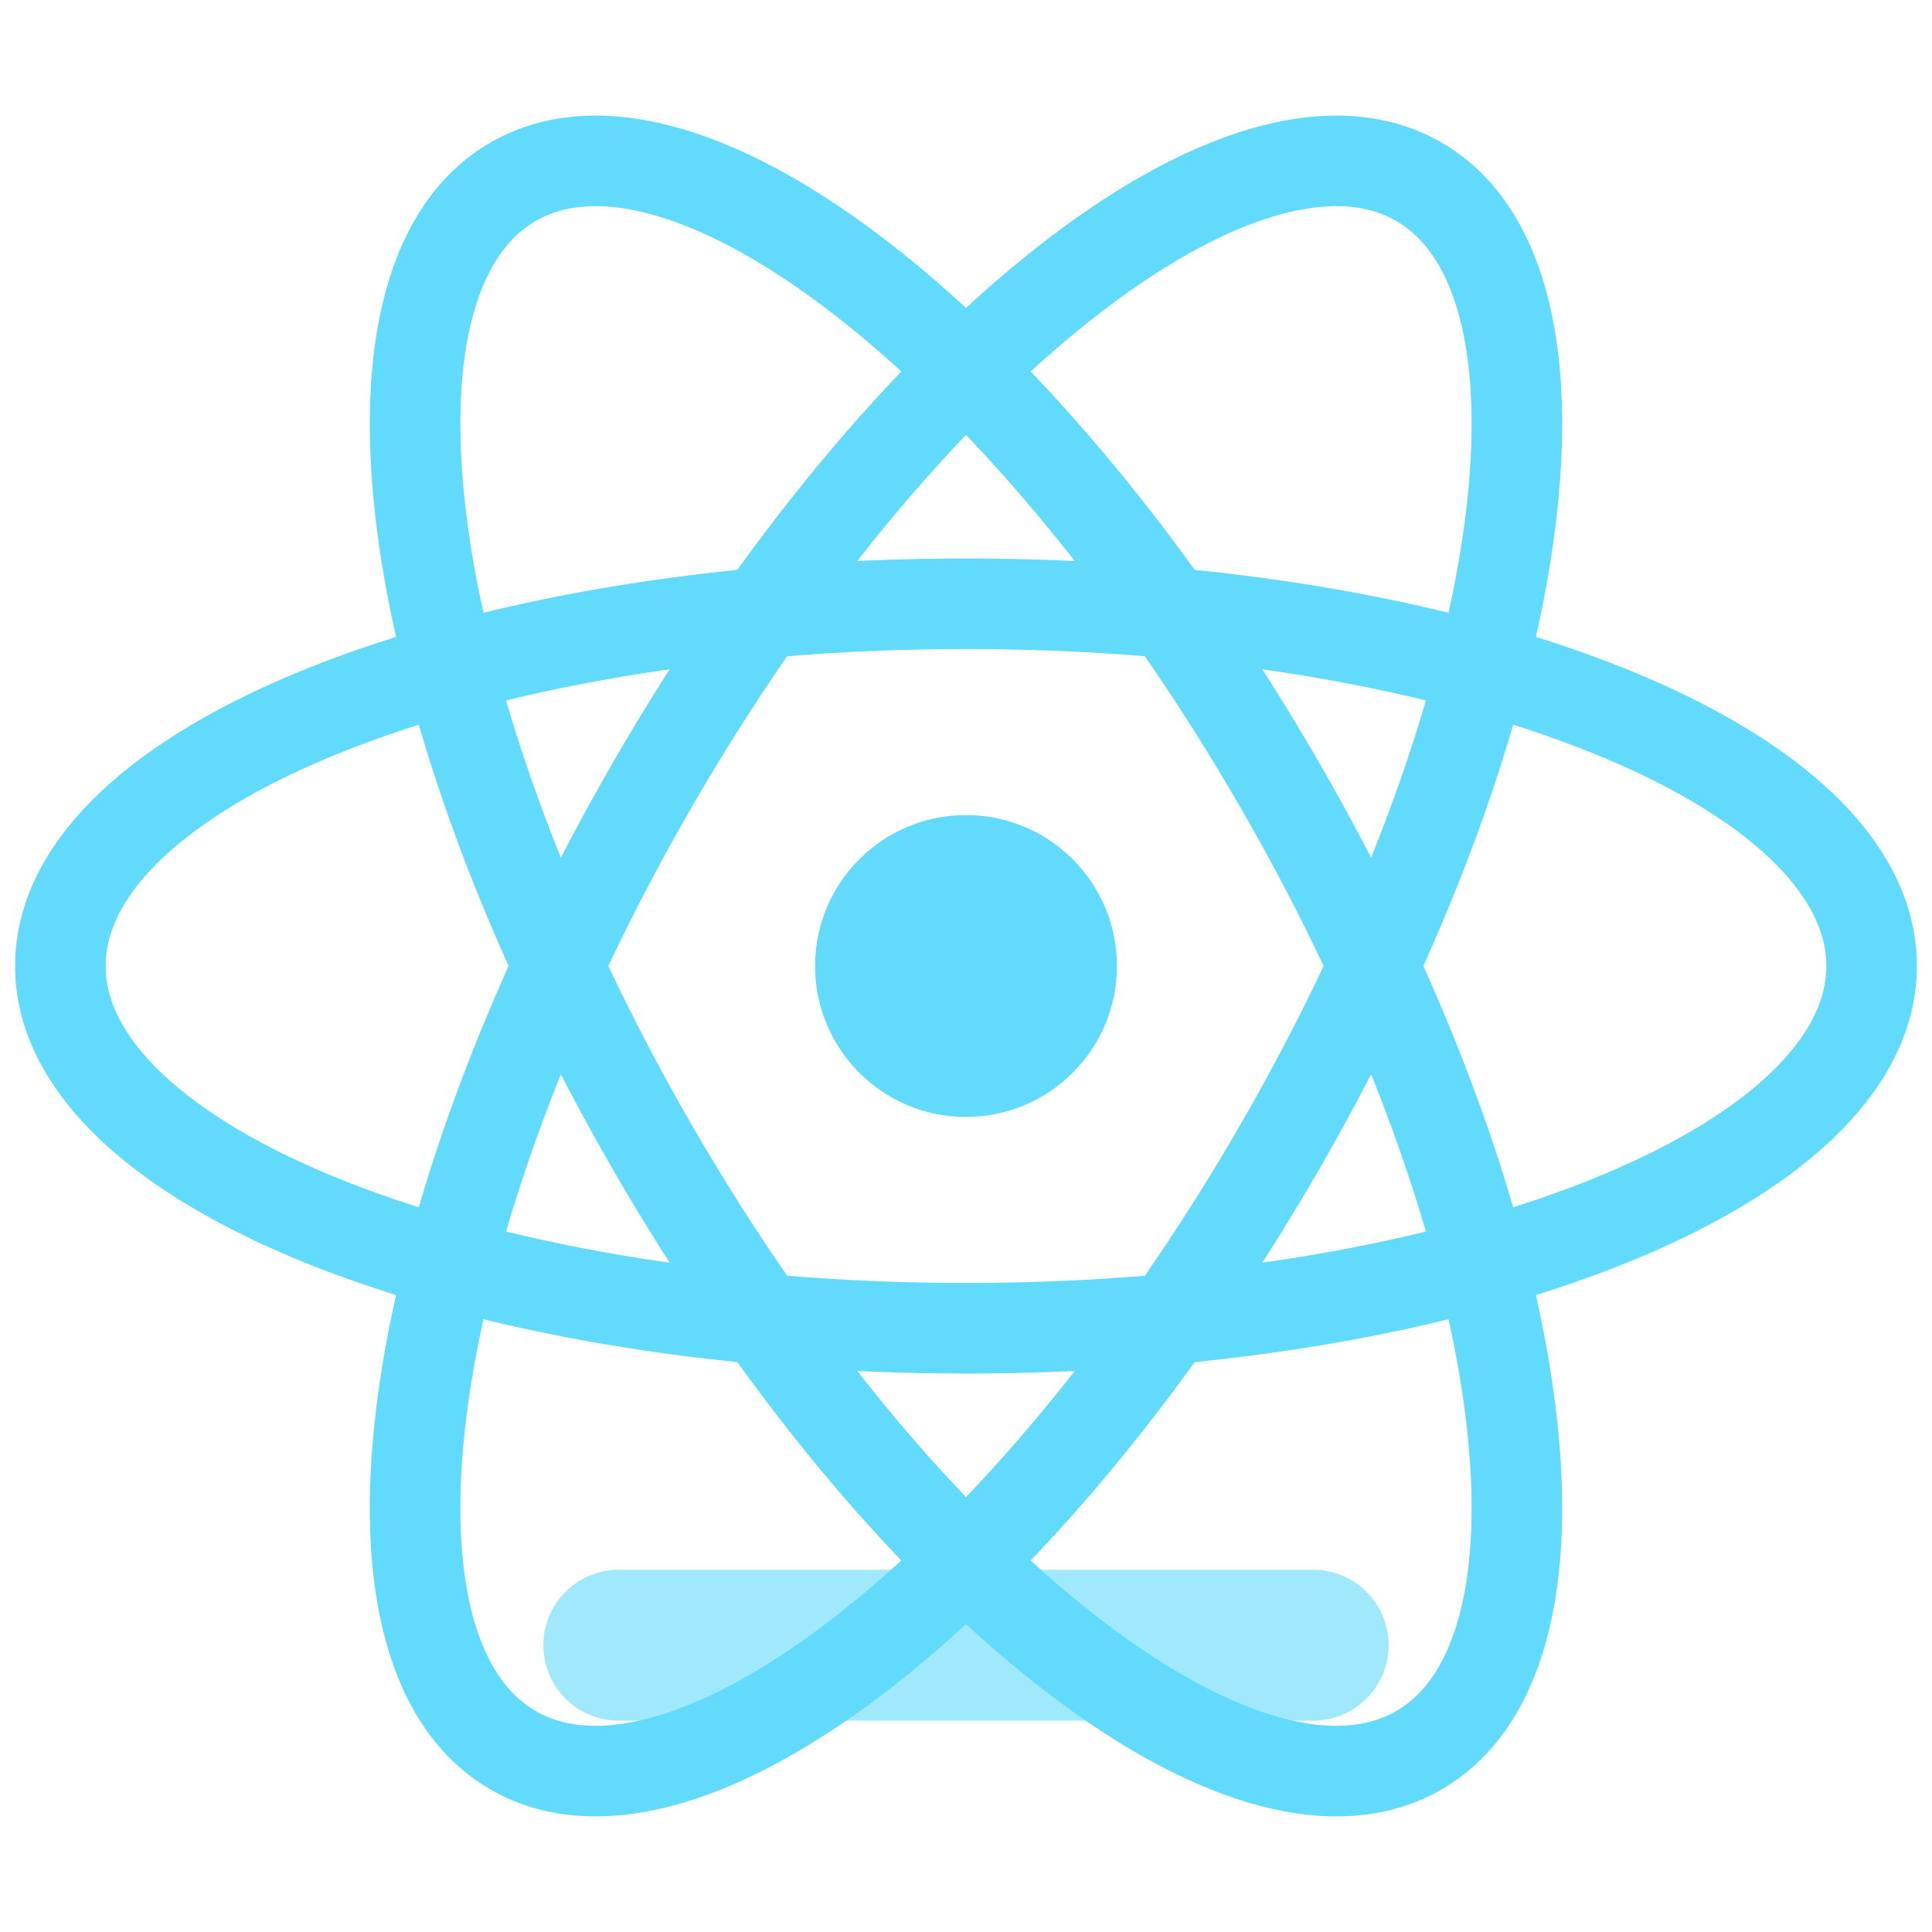
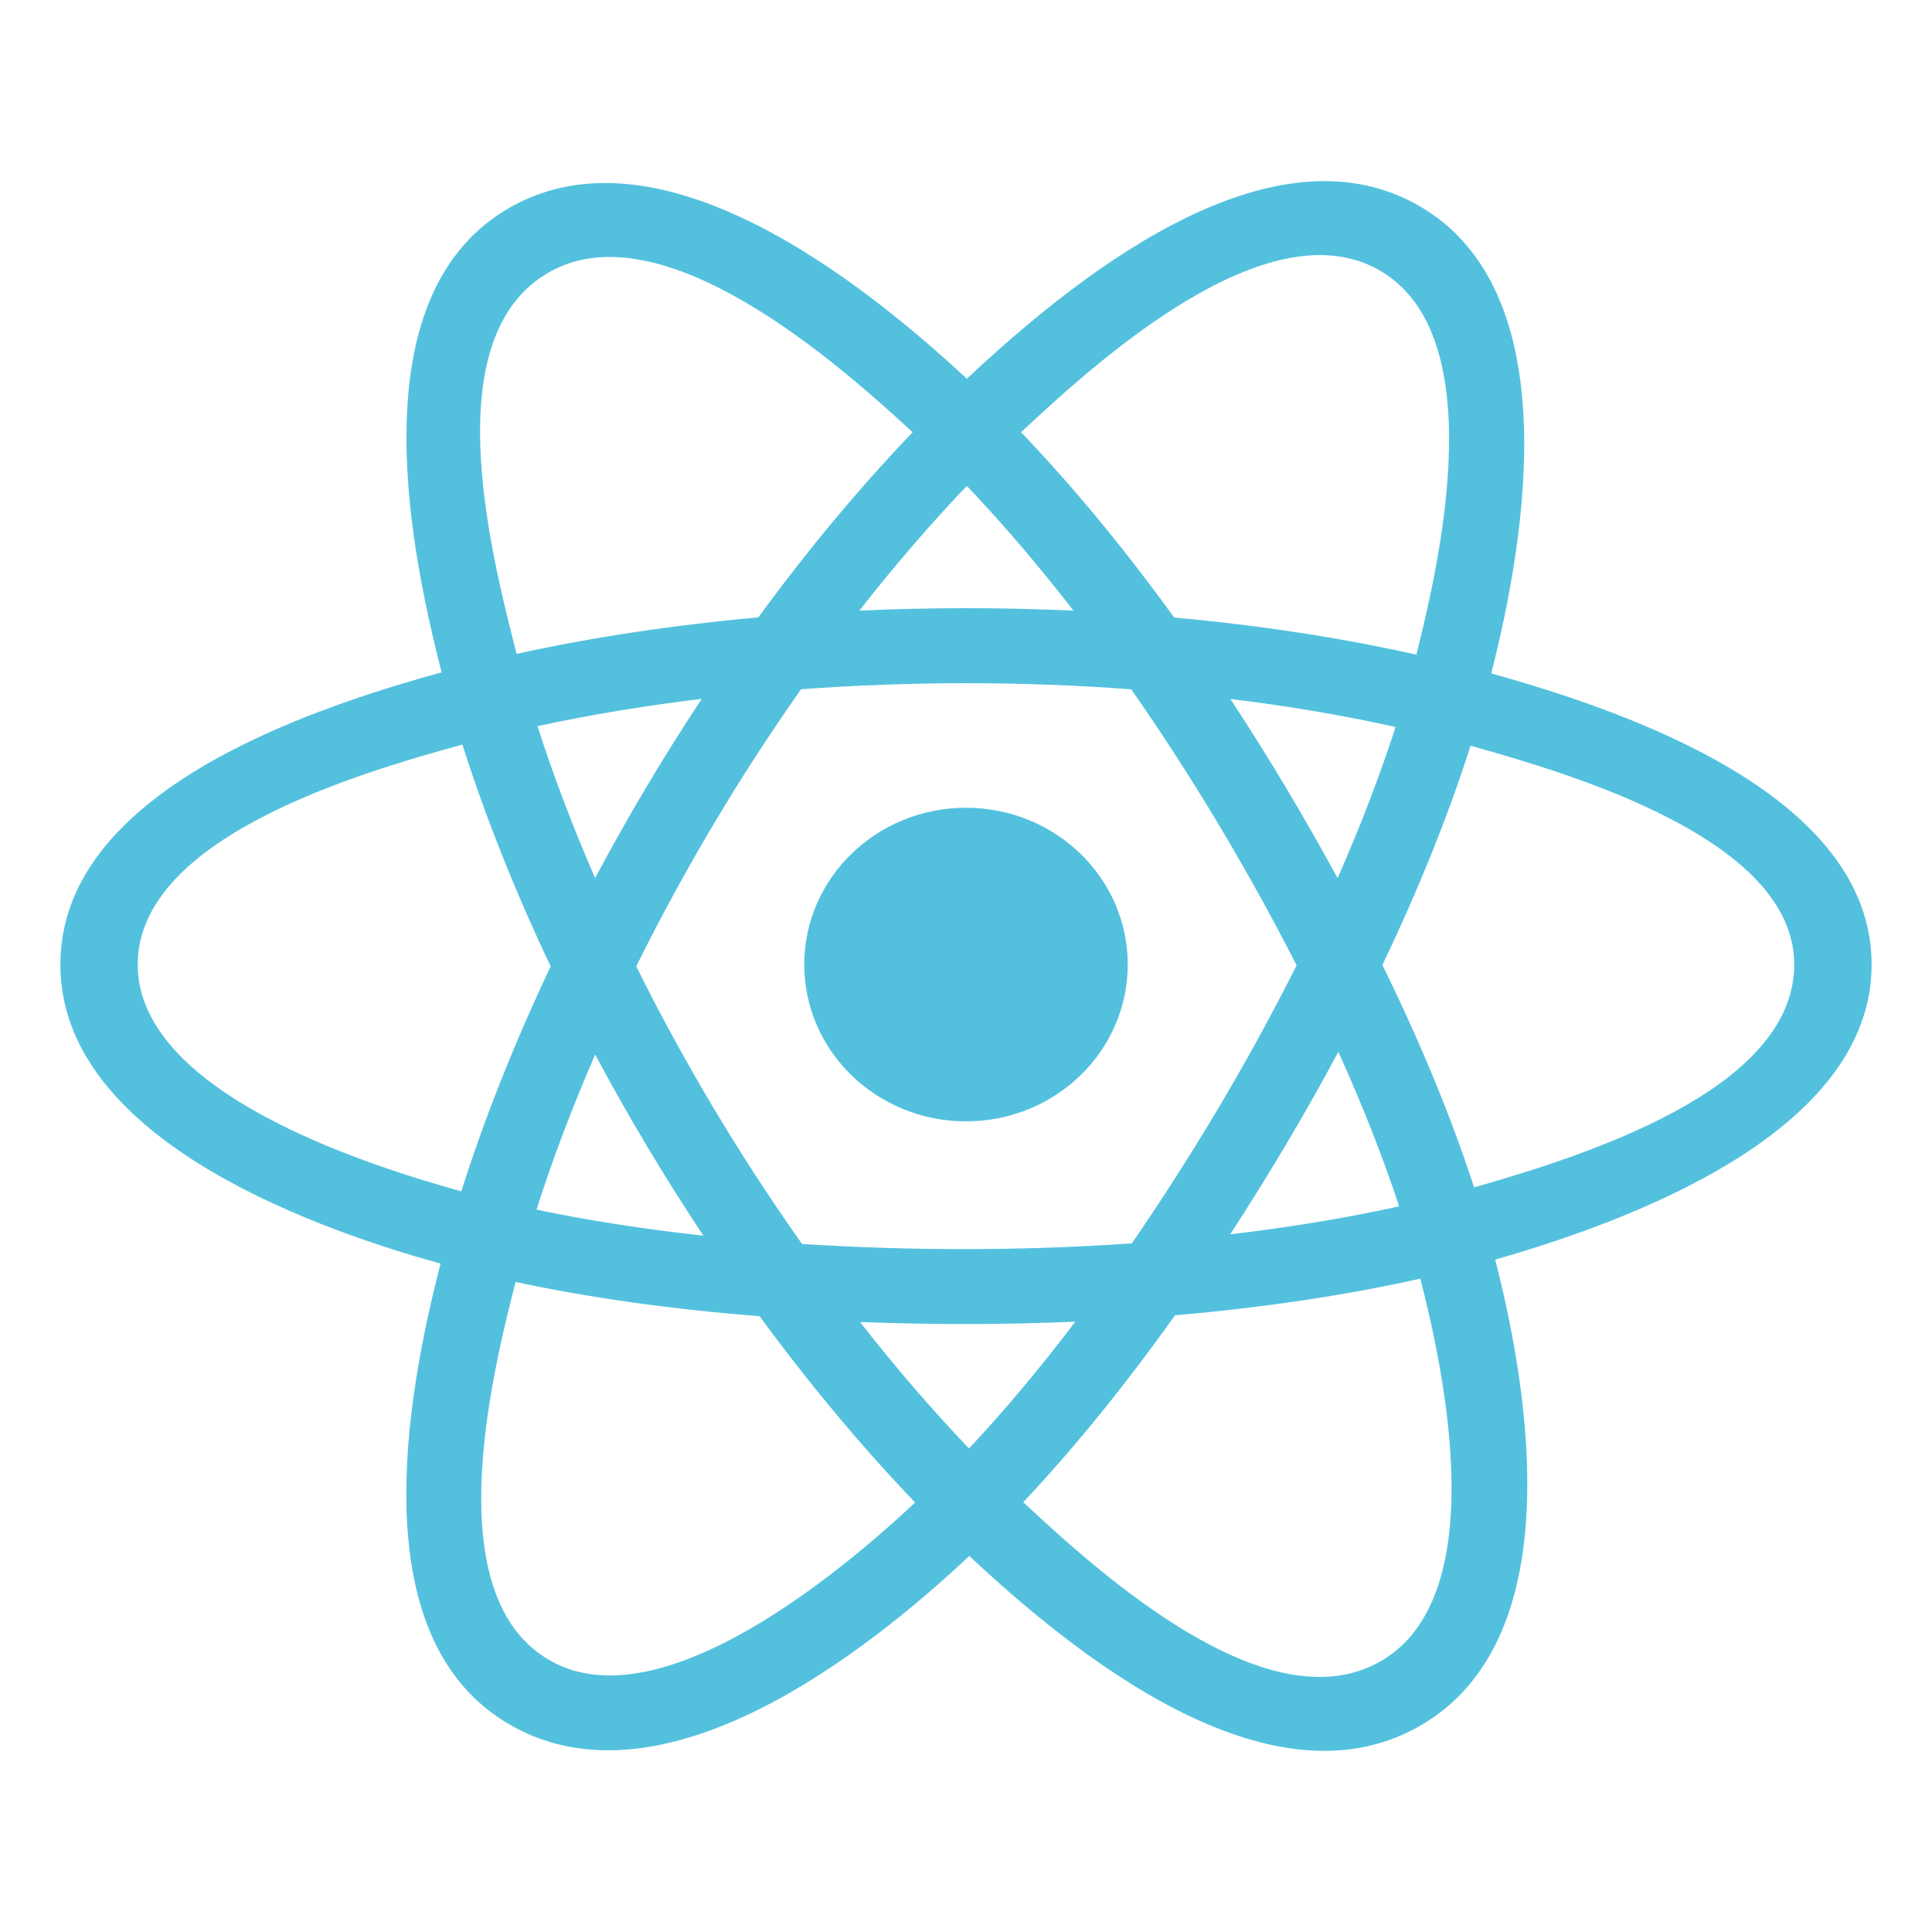
- <svg xmlns="http://www.w3.org/2000/svg" viewBox="0 0 64 64">
-   <ellipse cx="32" cy="32" rx="30" ry="12" fill="none" stroke="#61DAFB" stroke-width="3" />
-   <ellipse cx="32" cy="32" rx="30" ry="12" fill="none" stroke="#61DAFB" stroke-width="3" transform="rotate(60 32 32)" />
-   <ellipse cx="32" cy="32" rx="30" ry="12" fill="none" stroke="#61DAFB" stroke-width="3" transform="rotate(120 32 32)" />
-   <circle cx="32" cy="32" r="5" fill="#61DAFB" />
-   <rect x="18" y="52" width="28" height="5" rx="2.5" fill="#61DAFB" opacity="0.6" />
+ <svg xmlns="http://www.w3.org/2000/svg" width="800px" height="800px" viewBox="0 0 32 32" fill="none">
+   <path d="M18.679 15.976C18.679 14.541 17.48 13.379 16 13.379C14.521 13.379 13.321 14.541 13.321 15.976C13.321 17.41 14.521 18.573 16 18.573C17.48 18.573 18.679 17.41 18.679 15.976Z" fill="#53C1DE" />
+   <path fill-rule="evenodd" clip-rule="evenodd" d="M24.7 11.154C25.266 8.925 25.977 4.791 23.47 3.39C20.975 1.995 17.728 4.668 16.014 6.273C14.304 4.684 10.966 2.022 8.462 3.428C5.968 4.828 6.737 8.893 7.315 11.136C4.988 11.776 1 13.156 1 15.976C1 18.787 4.984 20.289 7.297 20.929C6.717 23.184 5.986 27.191 8.483 28.588C10.997 29.993 14.325 27.395 16.055 25.772C17.781 27.386 20.997 30.002 23.492 28.601C25.996 27.196 25.344 23.118 24.765 20.863C27.007 20.221 31 18.752 31 15.976C31 13.184 26.99 11.792 24.7 11.154ZM24.416 19.667C24.037 18.502 23.524 17.262 22.897 15.982C23.495 14.732 23.988 13.509 24.357 12.351C26.036 12.823 29.718 13.901 29.718 15.976C29.718 18.07 26.185 19.159 24.416 19.667ZM22.85 27.526C20.988 28.571 18.222 26.07 16.948 24.881C17.793 23.984 18.638 22.942 19.462 21.785C20.913 21.66 22.283 21.456 23.526 21.178C23.933 22.773 24.72 26.476 22.85 27.526ZM9.124 27.511C7.261 26.47 8.113 22.895 8.54 21.233C9.768 21.497 11.129 21.686 12.582 21.801C13.412 22.933 14.282 23.974 15.158 24.886C14.075 25.901 10.995 28.557 9.124 27.511ZM2.281 15.976C2.281 13.874 5.942 12.803 7.659 12.333C8.035 13.517 8.527 14.754 9.121 16.006C8.519 17.277 8.02 18.534 7.641 19.732C6.004 19.278 2.281 18.079 2.281 15.976ZM9.104 4.504C10.973 3.454 13.875 6.01 15.116 7.16C14.244 8.068 13.383 9.101 12.56 10.226C11.149 10.353 9.799 10.557 8.557 10.83C8.091 9.021 7.236 5.552 9.104 4.504ZM20.379 11.577C21.337 11.694 22.254 11.85 23.115 12.041C22.856 12.844 22.534 13.684 22.154 14.545C21.604 13.533 21.014 12.542 20.379 11.577ZM16.014 8.048C16.605 8.669 17.197 9.362 17.78 10.114C16.599 10.06 15.415 10.06 14.234 10.114C14.817 9.368 15.414 8.676 16.014 8.048ZM9.857 14.544C9.483 13.686 9.164 12.842 8.903 12.027C9.759 11.842 10.672 11.69 11.623 11.575C10.987 12.537 10.397 13.528 9.857 14.544ZM11.65 20.466C10.668 20.359 9.741 20.215 8.886 20.035C9.15 19.206 9.477 18.343 9.858 17.467C10.406 18.493 11.005 19.494 11.65 20.466ZM16.05 23.991C15.442 23.356 14.836 22.653 14.245 21.897C15.433 21.942 16.623 21.942 17.811 21.891C17.227 22.661 16.637 23.365 16.05 23.991ZM22.167 17.422C22.568 18.308 22.906 19.166 23.174 19.981C22.304 20.173 21.365 20.328 20.376 20.444C21.015 19.461 21.615 18.454 22.167 17.422ZM18.747 20.594C16.93 20.72 15.102 20.719 13.284 20.604C12.251 19.142 11.331 17.603 10.538 16.006C11.328 14.412 12.24 12.876 13.268 11.416C15.088 11.283 16.918 11.282 18.737 11.417C19.756 12.877 20.668 14.409 21.476 15.988C20.677 17.581 19.759 19.12 18.747 20.594ZM22.83 4.467C24.701 5.513 23.868 9.227 23.459 10.843C22.215 10.564 20.863 10.357 19.448 10.228C18.624 9.09 17.77 8.055 16.912 7.159C18.169 5.984 20.978 3.431 22.83 4.467Z" fill="#53C1DE" />
</svg>
